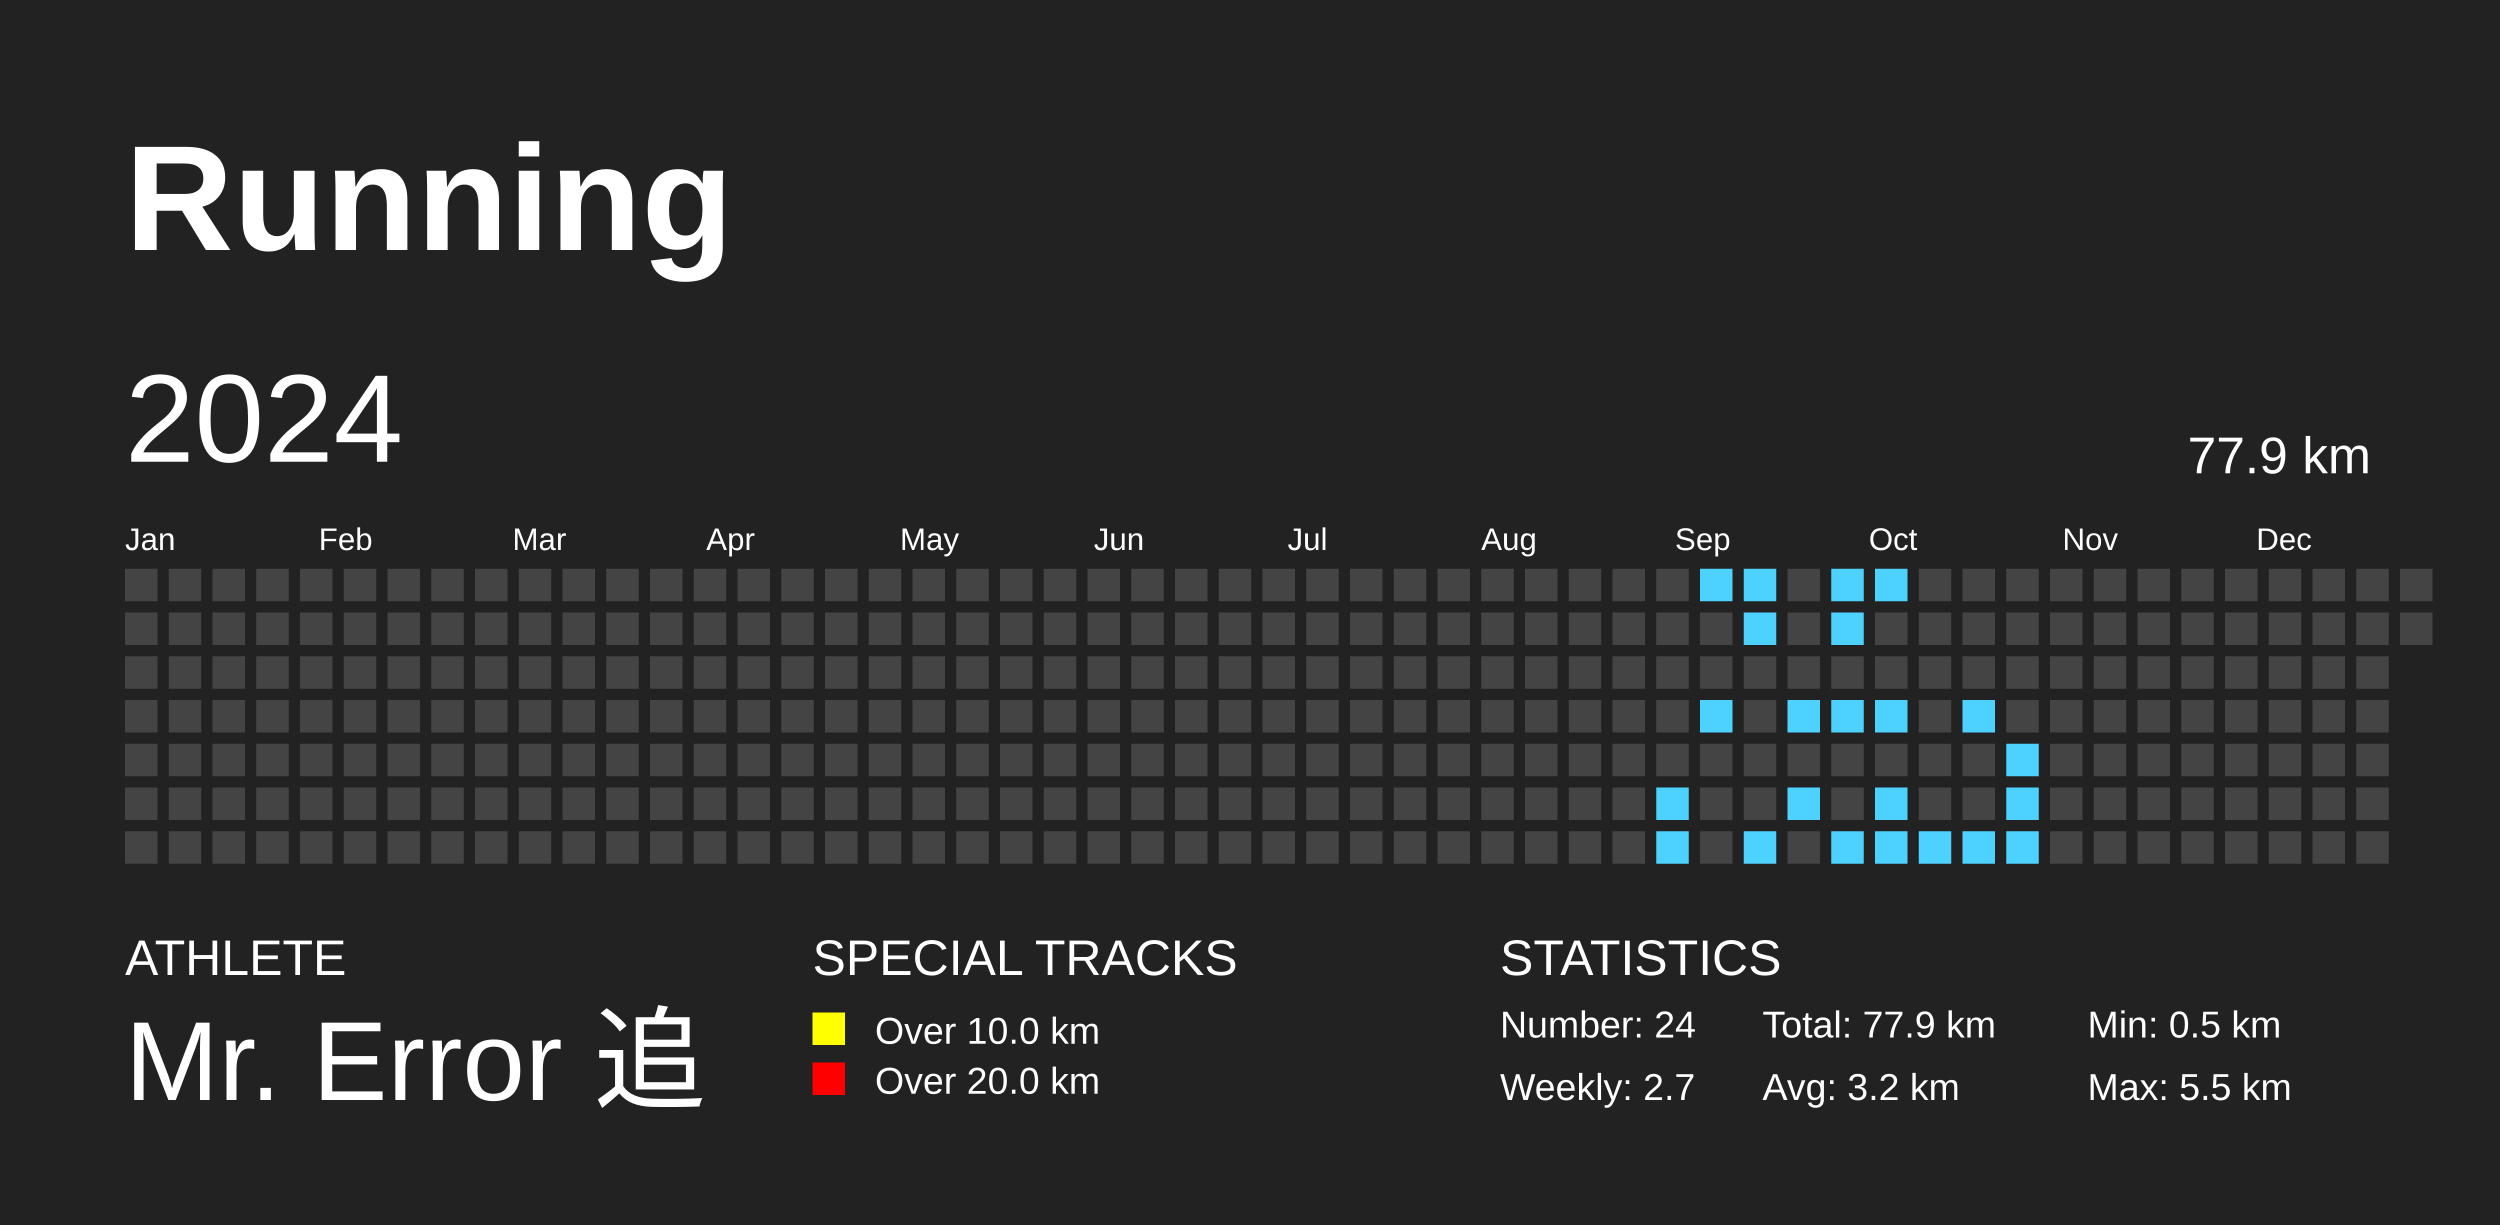
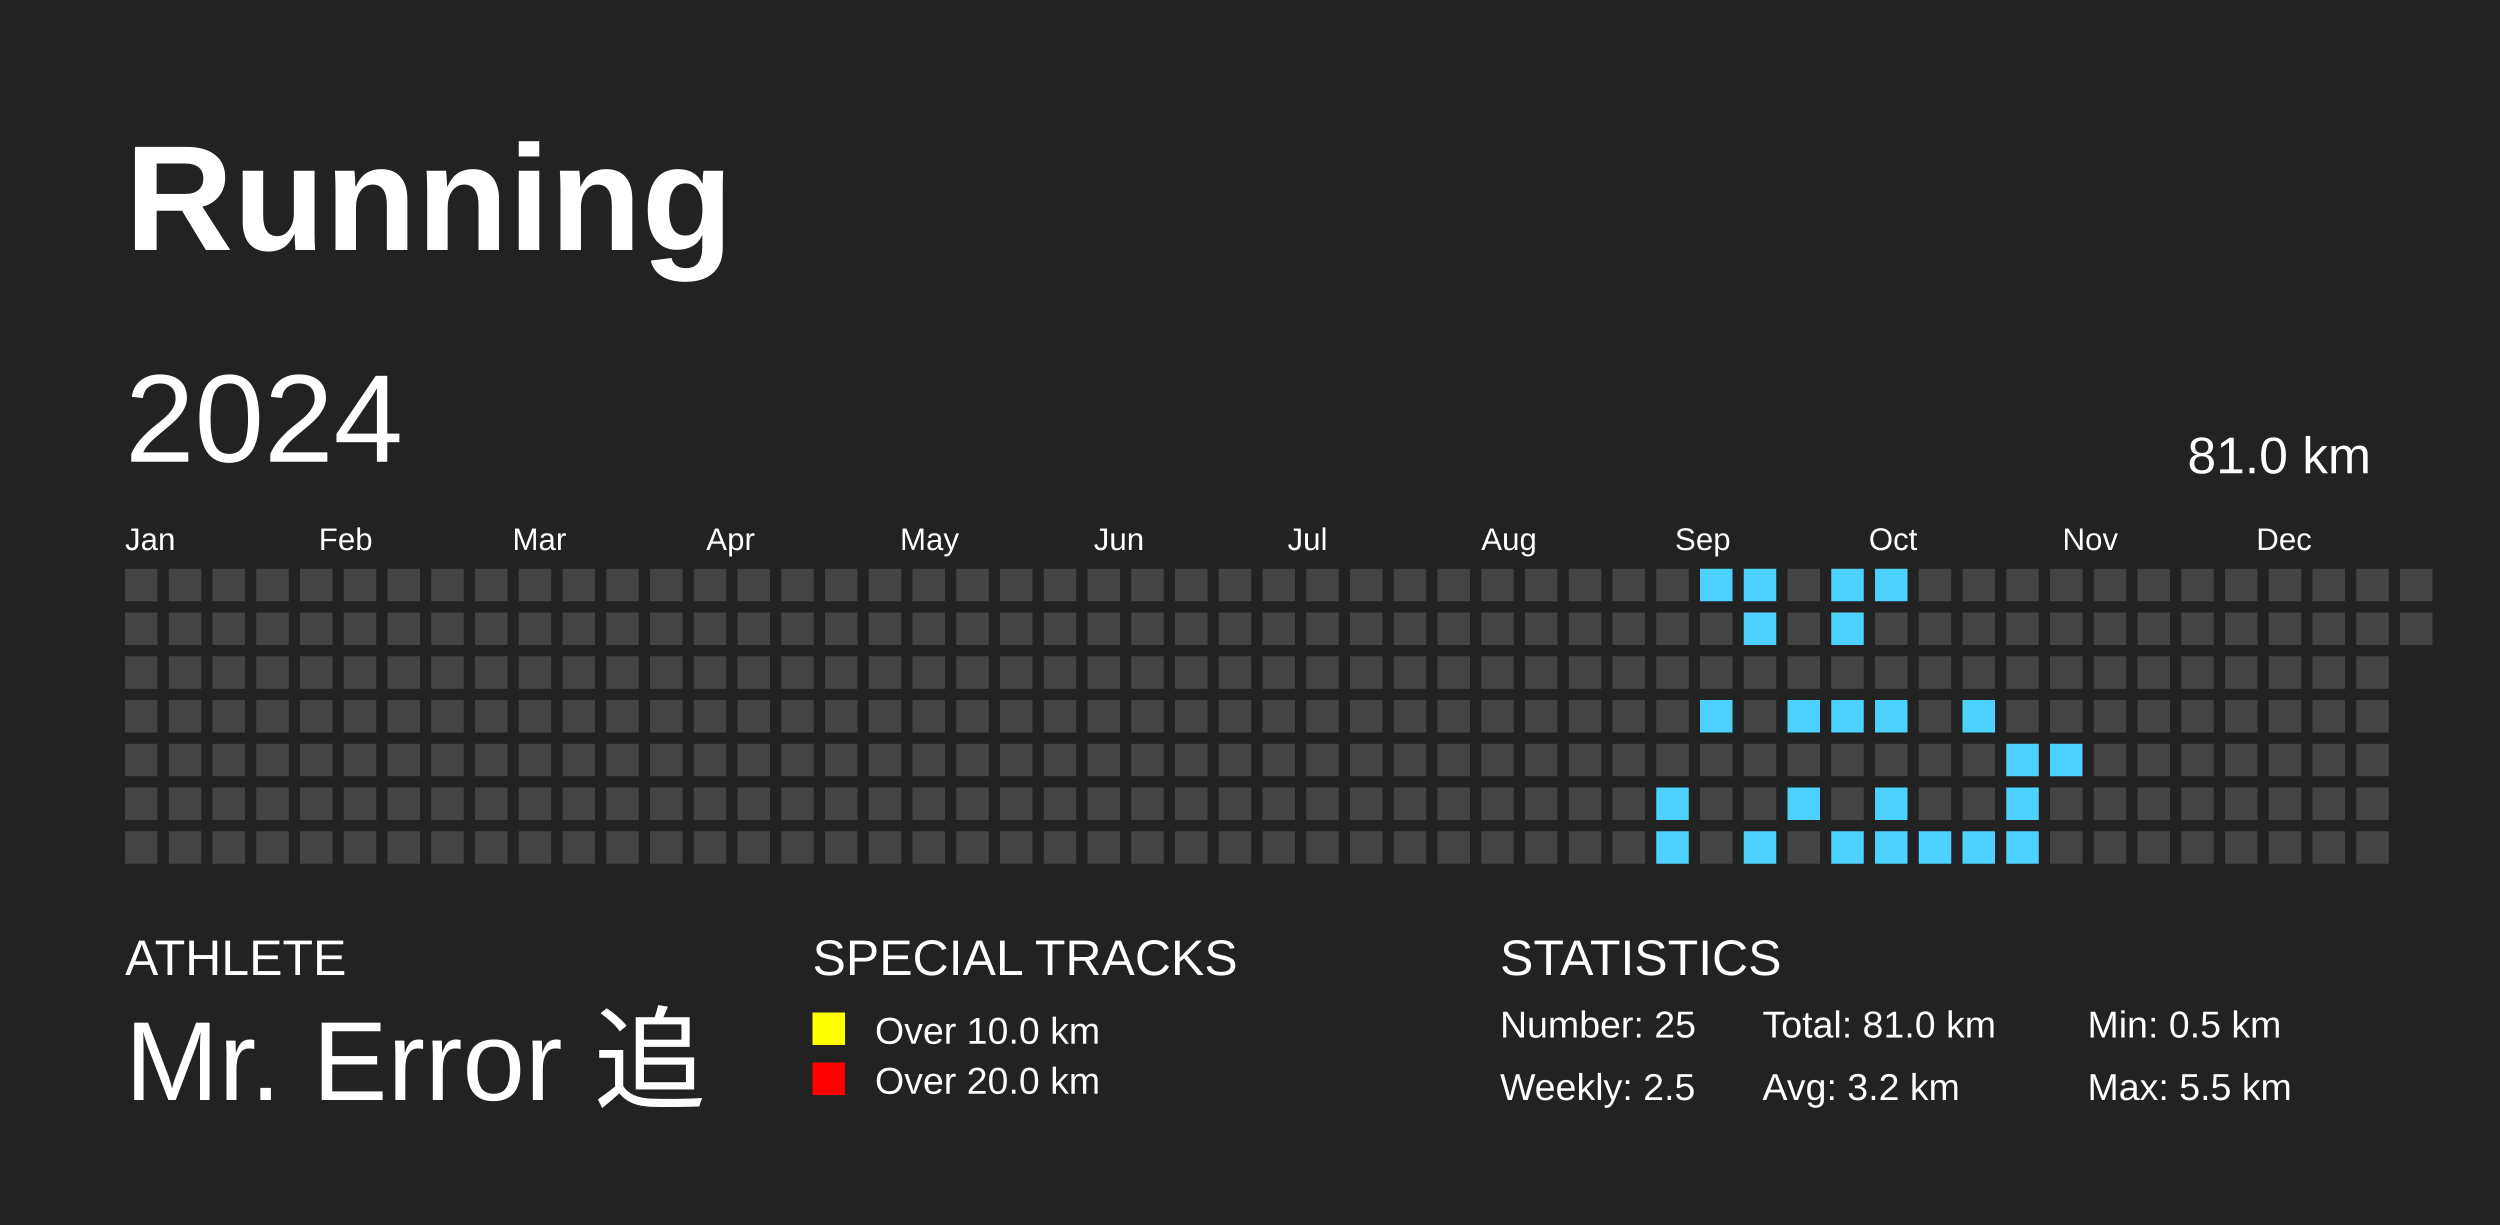
<svg xmlns="http://www.w3.org/2000/svg" baseProfile="full" height="98mm" version="1.1" viewBox="0,0,200,98" width="200mm">
  <defs />
  <rect fill="#222222" height="98" width="200" x="0" y="0" />
  <text fill="#FFFFFF" style="font-size:12px; font-family:Arial; font-weight:bold;" x="10" y="20">Running</text>
  <text fill="#FFFFFF" style="font-size:4px; font-family:Arial" x="10" y="78">ATHLETE</text>
  <text fill="#FFFFFF" style="font-size:9px; font-family:Arial" x="10" y="88">Mr. Error 追</text>
  <text fill="#FFFFFF" style="font-size:4px; font-family:Arial" x="65" y="78">SPECIAL TRACKS</text>
  <rect fill="yellow" height="2.6" width="2.6" x="65" y="81" />
  <text fill="#FFFFFF" style="font-size:3px; font-family:Arial" x="70" y="83.5">Over 10.0 km</text>
  <rect fill="red" height="2.6" width="2.6" x="65" y="85" />
  <text fill="#FFFFFF" style="font-size:3px; font-family:Arial" x="70" y="87.5">Over 20.0 km</text>
  <text fill="#FFFFFF" style="font-size:4px; font-family:Arial" x="120" y="78">STATISTICS</text>
-   <text fill="#FFFFFF" style="font-size:3px; font-family:Arial" x="120" y="83">Number: 24</text>
-   <text fill="#FFFFFF" style="font-size:3px; font-family:Arial" x="120" y="88">Weekly: 2.7</text>
-   <text fill="#FFFFFF" style="font-size:3px; font-family:Arial" x="141" y="83">Total: 77.9 km</text>
+   <text fill="#FFFFFF" style="font-size:3px; font-family:Arial" x="120" y="83">Number: 25</text>
+   <text fill="#FFFFFF" style="font-size:3px; font-family:Arial" x="120" y="88">Weekly: 2.5</text>
+   <text fill="#FFFFFF" style="font-size:3px; font-family:Arial" x="141" y="83">Total: 81.0 km</text>
  <text fill="#FFFFFF" style="font-size:3px; font-family:Arial" x="141" y="88">Avg: 3.2 km</text>
  <text fill="#FFFFFF" style="font-size:3px; font-family:Arial" x="167" y="83">Min: 0.5 km</text>
  <text fill="#FFFFFF" style="font-size:3px; font-family:Arial" x="167" y="88">Max: 5.5 km</text>
  <text dominant-baseline="hanging" fill="#FFFFFF" style="font-size:10.0px; font-family:Arial;" x="10" y="30">2024</text>
-   <text dominant-baseline="hanging" fill="#FFFFFF" style="font-size:4.125px; font-family:Arial;" x="175" y="35">77.9 km</text>
+   <text dominant-baseline="hanging" fill="#FFFFFF" style="font-size:4.125px; font-family:Arial;" x="175" y="35">81.0 km</text>
  <text fill="#FFFFFF" style="font-size:2.5px; font-family:Arial" x="10.0" y="44">Jan</text>
  <text fill="#FFFFFF" style="font-size:2.5px; font-family:Arial" x="25.5" y="44">Feb</text>
  <text fill="#FFFFFF" style="font-size:2.5px; font-family:Arial" x="41.0" y="44">Mar</text>
  <text fill="#FFFFFF" style="font-size:2.5px; font-family:Arial" x="56.5" y="44">Apr</text>
  <text fill="#FFFFFF" style="font-size:2.5px; font-family:Arial" x="72.0" y="44">May</text>
  <text fill="#FFFFFF" style="font-size:2.5px; font-family:Arial" x="87.5" y="44">Jun</text>
  <text fill="#FFFFFF" style="font-size:2.5px; font-family:Arial" x="103.0" y="44">Jul</text>
  <text fill="#FFFFFF" style="font-size:2.5px; font-family:Arial" x="118.5" y="44">Aug</text>
  <text fill="#FFFFFF" style="font-size:2.5px; font-family:Arial" x="134.0" y="44">Sep</text>
  <text fill="#FFFFFF" style="font-size:2.5px; font-family:Arial" x="149.5" y="44">Oct</text>
  <text fill="#FFFFFF" style="font-size:2.5px; font-family:Arial" x="165.0" y="44">Nov</text>
  <text fill="#FFFFFF" style="font-size:2.5px; font-family:Arial" x="180.5" y="44">Dec</text>
  <rect fill="#444444" height="2.6" width="2.6" x="10.0" y="45.5" />
  <rect fill="#444444" height="2.6" width="2.6" x="10.0" y="49.0" />
  <rect fill="#444444" height="2.6" width="2.6" x="10.0" y="52.5" />
  <rect fill="#444444" height="2.6" width="2.6" x="10.0" y="56.0" />
  <rect fill="#444444" height="2.6" width="2.6" x="10.0" y="59.5" />
  <rect fill="#444444" height="2.6" width="2.6" x="10.0" y="63.0" />
  <rect fill="#444444" height="2.6" width="2.6" x="10.0" y="66.5" />
  <rect fill="#444444" height="2.6" width="2.6" x="13.5" y="45.5" />
  <rect fill="#444444" height="2.6" width="2.6" x="13.5" y="49.0" />
  <rect fill="#444444" height="2.6" width="2.6" x="13.5" y="52.5" />
  <rect fill="#444444" height="2.6" width="2.6" x="13.5" y="56.0" />
  <rect fill="#444444" height="2.6" width="2.6" x="13.5" y="59.5" />
  <rect fill="#444444" height="2.6" width="2.6" x="13.5" y="63.0" />
  <rect fill="#444444" height="2.6" width="2.6" x="13.5" y="66.5" />
  <rect fill="#444444" height="2.6" width="2.6" x="17.0" y="45.5" />
  <rect fill="#444444" height="2.6" width="2.6" x="17.0" y="49.0" />
  <rect fill="#444444" height="2.6" width="2.6" x="17.0" y="52.5" />
  <rect fill="#444444" height="2.6" width="2.6" x="17.0" y="56.0" />
  <rect fill="#444444" height="2.6" width="2.6" x="17.0" y="59.5" />
  <rect fill="#444444" height="2.6" width="2.6" x="17.0" y="63.0" />
  <rect fill="#444444" height="2.6" width="2.6" x="17.0" y="66.5" />
  <rect fill="#444444" height="2.6" width="2.6" x="20.5" y="45.5" />
  <rect fill="#444444" height="2.6" width="2.6" x="20.5" y="49.0" />
  <rect fill="#444444" height="2.6" width="2.6" x="20.5" y="52.5" />
  <rect fill="#444444" height="2.6" width="2.6" x="20.5" y="56.0" />
  <rect fill="#444444" height="2.6" width="2.6" x="20.5" y="59.5" />
  <rect fill="#444444" height="2.6" width="2.6" x="20.5" y="63.0" />
  <rect fill="#444444" height="2.6" width="2.6" x="20.5" y="66.5" />
  <rect fill="#444444" height="2.6" width="2.6" x="24.0" y="45.5" />
  <rect fill="#444444" height="2.6" width="2.6" x="24.0" y="49.0" />
  <rect fill="#444444" height="2.6" width="2.6" x="24.0" y="52.5" />
  <rect fill="#444444" height="2.6" width="2.6" x="24.0" y="56.0" />
  <rect fill="#444444" height="2.6" width="2.6" x="24.0" y="59.5" />
  <rect fill="#444444" height="2.6" width="2.6" x="24.0" y="63.0" />
  <rect fill="#444444" height="2.6" width="2.6" x="24.0" y="66.5" />
  <rect fill="#444444" height="2.6" width="2.6" x="27.5" y="45.5" />
  <rect fill="#444444" height="2.6" width="2.6" x="27.5" y="49.0" />
  <rect fill="#444444" height="2.6" width="2.6" x="27.5" y="52.5" />
  <rect fill="#444444" height="2.6" width="2.6" x="27.5" y="56.0" />
  <rect fill="#444444" height="2.6" width="2.6" x="27.5" y="59.5" />
  <rect fill="#444444" height="2.6" width="2.6" x="27.5" y="63.0" />
  <rect fill="#444444" height="2.6" width="2.6" x="27.5" y="66.5" />
  <rect fill="#444444" height="2.6" width="2.6" x="31.0" y="45.5" />
  <rect fill="#444444" height="2.6" width="2.6" x="31.0" y="49.0" />
  <rect fill="#444444" height="2.6" width="2.6" x="31.0" y="52.5" />
  <rect fill="#444444" height="2.6" width="2.6" x="31.0" y="56.0" />
  <rect fill="#444444" height="2.6" width="2.6" x="31.0" y="59.5" />
  <rect fill="#444444" height="2.6" width="2.6" x="31.0" y="63.0" />
  <rect fill="#444444" height="2.6" width="2.6" x="31.0" y="66.5" />
  <rect fill="#444444" height="2.6" width="2.6" x="34.5" y="45.5" />
  <rect fill="#444444" height="2.6" width="2.6" x="34.5" y="49.0" />
  <rect fill="#444444" height="2.6" width="2.6" x="34.5" y="52.5" />
  <rect fill="#444444" height="2.6" width="2.6" x="34.5" y="56.0" />
  <rect fill="#444444" height="2.6" width="2.6" x="34.5" y="59.5" />
  <rect fill="#444444" height="2.6" width="2.6" x="34.5" y="63.0" />
  <rect fill="#444444" height="2.6" width="2.6" x="34.5" y="66.5" />
  <rect fill="#444444" height="2.6" width="2.6" x="38.0" y="45.5" />
  <rect fill="#444444" height="2.6" width="2.6" x="38.0" y="49.0" />
  <rect fill="#444444" height="2.6" width="2.6" x="38.0" y="52.5" />
  <rect fill="#444444" height="2.6" width="2.6" x="38.0" y="56.0" />
  <rect fill="#444444" height="2.6" width="2.6" x="38.0" y="59.5" />
  <rect fill="#444444" height="2.6" width="2.6" x="38.0" y="63.0" />
  <rect fill="#444444" height="2.6" width="2.6" x="38.0" y="66.5" />
  <rect fill="#444444" height="2.6" width="2.6" x="41.5" y="45.5" />
  <rect fill="#444444" height="2.6" width="2.6" x="41.5" y="49.0" />
  <rect fill="#444444" height="2.6" width="2.6" x="41.5" y="52.5" />
  <rect fill="#444444" height="2.6" width="2.6" x="41.5" y="56.0" />
  <rect fill="#444444" height="2.6" width="2.6" x="41.5" y="59.5" />
  <rect fill="#444444" height="2.6" width="2.6" x="41.5" y="63.0" />
  <rect fill="#444444" height="2.6" width="2.6" x="41.5" y="66.5" />
  <rect fill="#444444" height="2.6" width="2.6" x="45.0" y="45.5" />
  <rect fill="#444444" height="2.6" width="2.6" x="45.0" y="49.0" />
  <rect fill="#444444" height="2.6" width="2.6" x="45.0" y="52.5" />
  <rect fill="#444444" height="2.6" width="2.6" x="45.0" y="56.0" />
  <rect fill="#444444" height="2.6" width="2.6" x="45.0" y="59.5" />
  <rect fill="#444444" height="2.6" width="2.6" x="45.0" y="63.0" />
  <rect fill="#444444" height="2.6" width="2.6" x="45.0" y="66.5" />
  <rect fill="#444444" height="2.6" width="2.6" x="48.5" y="45.5" />
  <rect fill="#444444" height="2.6" width="2.6" x="48.5" y="49.0" />
  <rect fill="#444444" height="2.6" width="2.6" x="48.5" y="52.5" />
  <rect fill="#444444" height="2.6" width="2.6" x="48.5" y="56.0" />
  <rect fill="#444444" height="2.6" width="2.6" x="48.5" y="59.5" />
  <rect fill="#444444" height="2.6" width="2.6" x="48.5" y="63.0" />
  <rect fill="#444444" height="2.6" width="2.6" x="48.5" y="66.5" />
  <rect fill="#444444" height="2.6" width="2.6" x="52.0" y="45.5" />
  <rect fill="#444444" height="2.6" width="2.6" x="52.0" y="49.0" />
  <rect fill="#444444" height="2.6" width="2.6" x="52.0" y="52.5" />
  <rect fill="#444444" height="2.6" width="2.6" x="52.0" y="56.0" />
  <rect fill="#444444" height="2.6" width="2.6" x="52.0" y="59.5" />
  <rect fill="#444444" height="2.6" width="2.6" x="52.0" y="63.0" />
  <rect fill="#444444" height="2.6" width="2.6" x="52.0" y="66.5" />
  <rect fill="#444444" height="2.6" width="2.6" x="55.5" y="45.5" />
  <rect fill="#444444" height="2.6" width="2.6" x="55.5" y="49.0" />
  <rect fill="#444444" height="2.6" width="2.6" x="55.5" y="52.5" />
  <rect fill="#444444" height="2.6" width="2.6" x="55.5" y="56.0" />
  <rect fill="#444444" height="2.6" width="2.6" x="55.5" y="59.5" />
  <rect fill="#444444" height="2.6" width="2.6" x="55.5" y="63.0" />
  <rect fill="#444444" height="2.6" width="2.6" x="55.5" y="66.5" />
  <rect fill="#444444" height="2.6" width="2.6" x="59.0" y="45.5" />
  <rect fill="#444444" height="2.6" width="2.6" x="59.0" y="49.0" />
  <rect fill="#444444" height="2.6" width="2.6" x="59.0" y="52.5" />
  <rect fill="#444444" height="2.6" width="2.6" x="59.0" y="56.0" />
  <rect fill="#444444" height="2.6" width="2.6" x="59.0" y="59.5" />
  <rect fill="#444444" height="2.6" width="2.6" x="59.0" y="63.0" />
  <rect fill="#444444" height="2.6" width="2.6" x="59.0" y="66.5" />
  <rect fill="#444444" height="2.6" width="2.6" x="62.5" y="45.5" />
  <rect fill="#444444" height="2.6" width="2.6" x="62.5" y="49.0" />
  <rect fill="#444444" height="2.6" width="2.6" x="62.5" y="52.5" />
  <rect fill="#444444" height="2.6" width="2.6" x="62.5" y="56.0" />
  <rect fill="#444444" height="2.6" width="2.6" x="62.5" y="59.5" />
  <rect fill="#444444" height="2.6" width="2.6" x="62.5" y="63.0" />
  <rect fill="#444444" height="2.6" width="2.6" x="62.5" y="66.5" />
  <rect fill="#444444" height="2.6" width="2.6" x="66.0" y="45.5" />
  <rect fill="#444444" height="2.6" width="2.6" x="66.0" y="49.0" />
  <rect fill="#444444" height="2.6" width="2.6" x="66.0" y="52.5" />
  <rect fill="#444444" height="2.6" width="2.6" x="66.0" y="56.0" />
  <rect fill="#444444" height="2.6" width="2.6" x="66.0" y="59.5" />
  <rect fill="#444444" height="2.6" width="2.6" x="66.0" y="63.0" />
  <rect fill="#444444" height="2.6" width="2.6" x="66.0" y="66.5" />
  <rect fill="#444444" height="2.6" width="2.6" x="69.5" y="45.5" />
  <rect fill="#444444" height="2.6" width="2.6" x="69.5" y="49.0" />
  <rect fill="#444444" height="2.6" width="2.6" x="69.5" y="52.5" />
  <rect fill="#444444" height="2.6" width="2.6" x="69.5" y="56.0" />
  <rect fill="#444444" height="2.6" width="2.6" x="69.5" y="59.5" />
  <rect fill="#444444" height="2.6" width="2.6" x="69.5" y="63.0" />
  <rect fill="#444444" height="2.6" width="2.6" x="69.5" y="66.5" />
  <rect fill="#444444" height="2.6" width="2.6" x="73.0" y="45.5" />
  <rect fill="#444444" height="2.6" width="2.6" x="73.0" y="49.0" />
  <rect fill="#444444" height="2.6" width="2.6" x="73.0" y="52.5" />
  <rect fill="#444444" height="2.6" width="2.6" x="73.0" y="56.0" />
  <rect fill="#444444" height="2.6" width="2.6" x="73.0" y="59.5" />
  <rect fill="#444444" height="2.6" width="2.6" x="73.0" y="63.0" />
  <rect fill="#444444" height="2.6" width="2.6" x="73.0" y="66.5" />
  <rect fill="#444444" height="2.6" width="2.6" x="76.5" y="45.5" />
  <rect fill="#444444" height="2.6" width="2.6" x="76.5" y="49.0" />
  <rect fill="#444444" height="2.6" width="2.6" x="76.5" y="52.5" />
  <rect fill="#444444" height="2.6" width="2.6" x="76.5" y="56.0" />
  <rect fill="#444444" height="2.6" width="2.6" x="76.5" y="59.5" />
  <rect fill="#444444" height="2.6" width="2.6" x="76.5" y="63.0" />
  <rect fill="#444444" height="2.6" width="2.6" x="76.5" y="66.5" />
  <rect fill="#444444" height="2.6" width="2.6" x="80.0" y="45.5" />
  <rect fill="#444444" height="2.6" width="2.6" x="80.0" y="49.0" />
  <rect fill="#444444" height="2.6" width="2.6" x="80.0" y="52.5" />
  <rect fill="#444444" height="2.6" width="2.6" x="80.0" y="56.0" />
  <rect fill="#444444" height="2.6" width="2.6" x="80.0" y="59.5" />
  <rect fill="#444444" height="2.6" width="2.6" x="80.0" y="63.0" />
  <rect fill="#444444" height="2.6" width="2.6" x="80.0" y="66.5" />
  <rect fill="#444444" height="2.6" width="2.6" x="83.5" y="45.5" />
  <rect fill="#444444" height="2.6" width="2.6" x="83.5" y="49.0" />
  <rect fill="#444444" height="2.6" width="2.6" x="83.5" y="52.5" />
  <rect fill="#444444" height="2.6" width="2.6" x="83.5" y="56.0" />
  <rect fill="#444444" height="2.6" width="2.6" x="83.5" y="59.5" />
  <rect fill="#444444" height="2.6" width="2.6" x="83.5" y="63.0" />
  <rect fill="#444444" height="2.6" width="2.6" x="83.5" y="66.5" />
  <rect fill="#444444" height="2.6" width="2.6" x="87.0" y="45.5" />
  <rect fill="#444444" height="2.6" width="2.6" x="87.0" y="49.0" />
  <rect fill="#444444" height="2.6" width="2.6" x="87.0" y="52.5" />
  <rect fill="#444444" height="2.6" width="2.6" x="87.0" y="56.0" />
  <rect fill="#444444" height="2.6" width="2.6" x="87.0" y="59.5" />
  <rect fill="#444444" height="2.6" width="2.6" x="87.0" y="63.0" />
  <rect fill="#444444" height="2.6" width="2.6" x="87.0" y="66.5" />
  <rect fill="#444444" height="2.6" width="2.6" x="90.5" y="45.5" />
  <rect fill="#444444" height="2.6" width="2.6" x="90.5" y="49.0" />
  <rect fill="#444444" height="2.6" width="2.6" x="90.5" y="52.5" />
  <rect fill="#444444" height="2.6" width="2.6" x="90.5" y="56.0" />
  <rect fill="#444444" height="2.6" width="2.6" x="90.5" y="59.5" />
  <rect fill="#444444" height="2.6" width="2.6" x="90.5" y="63.0" />
  <rect fill="#444444" height="2.6" width="2.6" x="90.5" y="66.5" />
  <rect fill="#444444" height="2.6" width="2.6" x="94.0" y="45.5" />
  <rect fill="#444444" height="2.6" width="2.6" x="94.0" y="49.0" />
  <rect fill="#444444" height="2.6" width="2.6" x="94.0" y="52.5" />
  <rect fill="#444444" height="2.6" width="2.6" x="94.0" y="56.0" />
  <rect fill="#444444" height="2.6" width="2.6" x="94.0" y="59.5" />
  <rect fill="#444444" height="2.6" width="2.6" x="94.0" y="63.0" />
  <rect fill="#444444" height="2.6" width="2.6" x="94.0" y="66.5" />
  <rect fill="#444444" height="2.6" width="2.6" x="97.5" y="45.5" />
  <rect fill="#444444" height="2.6" width="2.6" x="97.5" y="49.0" />
  <rect fill="#444444" height="2.6" width="2.6" x="97.5" y="52.5" />
  <rect fill="#444444" height="2.6" width="2.6" x="97.5" y="56.0" />
  <rect fill="#444444" height="2.6" width="2.6" x="97.5" y="59.5" />
  <rect fill="#444444" height="2.6" width="2.6" x="97.5" y="63.0" />
  <rect fill="#444444" height="2.6" width="2.6" x="97.5" y="66.5" />
  <rect fill="#444444" height="2.6" width="2.6" x="101.0" y="45.5" />
  <rect fill="#444444" height="2.6" width="2.6" x="101.0" y="49.0" />
  <rect fill="#444444" height="2.6" width="2.6" x="101.0" y="52.5" />
  <rect fill="#444444" height="2.6" width="2.6" x="101.0" y="56.0" />
  <rect fill="#444444" height="2.6" width="2.6" x="101.0" y="59.5" />
  <rect fill="#444444" height="2.6" width="2.6" x="101.0" y="63.0" />
  <rect fill="#444444" height="2.6" width="2.6" x="101.0" y="66.5" />
  <rect fill="#444444" height="2.6" width="2.6" x="104.5" y="45.5" />
  <rect fill="#444444" height="2.6" width="2.6" x="104.5" y="49.0" />
  <rect fill="#444444" height="2.6" width="2.6" x="104.5" y="52.5" />
  <rect fill="#444444" height="2.6" width="2.6" x="104.5" y="56.0" />
  <rect fill="#444444" height="2.6" width="2.6" x="104.5" y="59.5" />
  <rect fill="#444444" height="2.6" width="2.6" x="104.5" y="63.0" />
  <rect fill="#444444" height="2.6" width="2.6" x="104.5" y="66.5" />
  <rect fill="#444444" height="2.6" width="2.6" x="108.0" y="45.5" />
  <rect fill="#444444" height="2.6" width="2.6" x="108.0" y="49.0" />
  <rect fill="#444444" height="2.6" width="2.6" x="108.0" y="52.5" />
  <rect fill="#444444" height="2.6" width="2.6" x="108.0" y="56.0" />
  <rect fill="#444444" height="2.6" width="2.6" x="108.0" y="59.5" />
  <rect fill="#444444" height="2.6" width="2.6" x="108.0" y="63.0" />
  <rect fill="#444444" height="2.6" width="2.6" x="108.0" y="66.5" />
  <rect fill="#444444" height="2.6" width="2.6" x="111.5" y="45.5" />
  <rect fill="#444444" height="2.6" width="2.6" x="111.5" y="49.0" />
  <rect fill="#444444" height="2.6" width="2.6" x="111.5" y="52.5" />
  <rect fill="#444444" height="2.6" width="2.6" x="111.5" y="56.0" />
  <rect fill="#444444" height="2.6" width="2.6" x="111.5" y="59.5" />
  <rect fill="#444444" height="2.6" width="2.6" x="111.5" y="63.0" />
  <rect fill="#444444" height="2.6" width="2.6" x="111.5" y="66.5" />
  <rect fill="#444444" height="2.6" width="2.6" x="115.0" y="45.5" />
  <rect fill="#444444" height="2.6" width="2.6" x="115.0" y="49.0" />
  <rect fill="#444444" height="2.6" width="2.6" x="115.0" y="52.5" />
  <rect fill="#444444" height="2.6" width="2.6" x="115.0" y="56.0" />
  <rect fill="#444444" height="2.6" width="2.6" x="115.0" y="59.5" />
  <rect fill="#444444" height="2.6" width="2.6" x="115.0" y="63.0" />
  <rect fill="#444444" height="2.6" width="2.6" x="115.0" y="66.5" />
  <rect fill="#444444" height="2.6" width="2.6" x="118.5" y="45.5" />
  <rect fill="#444444" height="2.6" width="2.6" x="118.5" y="49.0" />
  <rect fill="#444444" height="2.6" width="2.6" x="118.5" y="52.5" />
  <rect fill="#444444" height="2.6" width="2.6" x="118.5" y="56.0" />
  <rect fill="#444444" height="2.6" width="2.6" x="118.5" y="59.5" />
  <rect fill="#444444" height="2.6" width="2.6" x="118.5" y="63.0" />
  <rect fill="#444444" height="2.6" width="2.6" x="118.5" y="66.5" />
  <rect fill="#444444" height="2.6" width="2.6" x="122.0" y="45.5" />
  <rect fill="#444444" height="2.6" width="2.6" x="122.0" y="49.0" />
  <rect fill="#444444" height="2.6" width="2.6" x="122.0" y="52.5" />
  <rect fill="#444444" height="2.6" width="2.6" x="122.0" y="56.0" />
  <rect fill="#444444" height="2.6" width="2.6" x="122.0" y="59.5" />
  <rect fill="#444444" height="2.6" width="2.6" x="122.0" y="63.0" />
  <rect fill="#444444" height="2.6" width="2.6" x="122.0" y="66.5" />
  <rect fill="#444444" height="2.6" width="2.6" x="125.5" y="45.5" />
  <rect fill="#444444" height="2.6" width="2.6" x="125.5" y="49.0" />
  <rect fill="#444444" height="2.6" width="2.6" x="125.5" y="52.5" />
  <rect fill="#444444" height="2.6" width="2.6" x="125.5" y="56.0" />
  <rect fill="#444444" height="2.6" width="2.6" x="125.5" y="59.5" />
  <rect fill="#444444" height="2.6" width="2.6" x="125.5" y="63.0" />
  <rect fill="#444444" height="2.6" width="2.6" x="125.5" y="66.5" />
  <rect fill="#444444" height="2.6" width="2.6" x="129.0" y="45.5" />
  <rect fill="#444444" height="2.6" width="2.6" x="129.0" y="49.0" />
  <rect fill="#444444" height="2.6" width="2.6" x="129.0" y="52.5" />
  <rect fill="#444444" height="2.6" width="2.6" x="129.0" y="56.0" />
  <rect fill="#444444" height="2.6" width="2.6" x="129.0" y="59.5" />
  <rect fill="#444444" height="2.6" width="2.6" x="129.0" y="63.0" />
  <rect fill="#444444" height="2.6" width="2.6" x="129.0" y="66.5" />
  <rect fill="#444444" height="2.6" width="2.6" x="132.5" y="45.5" />
  <rect fill="#444444" height="2.6" width="2.6" x="132.5" y="49.0" />
  <rect fill="#444444" height="2.6" width="2.6" x="132.5" y="52.5" />
  <rect fill="#444444" height="2.6" width="2.6" x="132.5" y="56.0" />
  <rect fill="#444444" height="2.6" width="2.6" x="132.5" y="59.5" />
  <rect fill="#4DD2FF" height="2.6" width="2.6" x="132.5" y="63.0" />
  <rect fill="#4DD2FF" height="2.6" width="2.6" x="132.5" y="66.5" />
  <rect fill="#4DD2FF" height="2.6" width="2.6" x="136.0" y="45.5" />
  <rect fill="#444444" height="2.6" width="2.6" x="136.0" y="49.0" />
  <rect fill="#444444" height="2.6" width="2.6" x="136.0" y="52.5" />
  <rect fill="#4DD2FF" height="2.6" width="2.6" x="136.0" y="56.0" />
  <rect fill="#444444" height="2.6" width="2.6" x="136.0" y="59.5" />
  <rect fill="#444444" height="2.6" width="2.6" x="136.0" y="63.0" />
  <rect fill="#444444" height="2.6" width="2.6" x="136.0" y="66.5" />
  <rect fill="#4DD2FF" height="2.6" width="2.6" x="139.5" y="45.5" />
  <rect fill="#4DD2FF" height="2.6" width="2.6" x="139.5" y="49.0" />
  <rect fill="#444444" height="2.6" width="2.6" x="139.5" y="52.5" />
  <rect fill="#444444" height="2.6" width="2.6" x="139.5" y="56.0" />
  <rect fill="#444444" height="2.6" width="2.6" x="139.5" y="59.5" />
  <rect fill="#444444" height="2.6" width="2.6" x="139.5" y="63.0" />
  <rect fill="#4DD2FF" height="2.6" width="2.6" x="139.5" y="66.5" />
  <rect fill="#444444" height="2.6" width="2.6" x="143.0" y="45.5" />
  <rect fill="#444444" height="2.6" width="2.6" x="143.0" y="49.0" />
  <rect fill="#444444" height="2.6" width="2.6" x="143.0" y="52.5" />
  <rect fill="#4DD2FF" height="2.6" width="2.6" x="143.0" y="56.0" />
  <rect fill="#444444" height="2.6" width="2.6" x="143.0" y="59.5" />
  <rect fill="#4DD2FF" height="2.6" width="2.6" x="143.0" y="63.0" />
  <rect fill="#444444" height="2.6" width="2.6" x="143.0" y="66.5" />
  <rect fill="#4DD2FF" height="2.6" width="2.6" x="146.5" y="45.5" />
  <rect fill="#4DD2FF" height="2.6" width="2.6" x="146.5" y="49.0" />
  <rect fill="#444444" height="2.6" width="2.6" x="146.5" y="52.5" />
  <rect fill="#4DD2FF" height="2.6" width="2.6" x="146.5" y="56.0" />
  <rect fill="#444444" height="2.6" width="2.6" x="146.5" y="59.5" />
  <rect fill="#444444" height="2.6" width="2.6" x="146.5" y="63.0" />
  <rect fill="#4DD2FF" height="2.6" width="2.6" x="146.5" y="66.5" />
  <rect fill="#4DD2FF" height="2.6" width="2.6" x="150.0" y="45.5" />
  <rect fill="#444444" height="2.6" width="2.6" x="150.0" y="49.0" />
  <rect fill="#444444" height="2.6" width="2.6" x="150.0" y="52.5" />
  <rect fill="#4DD2FF" height="2.6" width="2.6" x="150.0" y="56.0" />
  <rect fill="#444444" height="2.6" width="2.6" x="150.0" y="59.5" />
  <rect fill="#4DD2FF" height="2.6" width="2.6" x="150.0" y="63.0" />
  <rect fill="#4DD2FF" height="2.6" width="2.6" x="150.0" y="66.5" />
  <rect fill="#444444" height="2.6" width="2.6" x="153.5" y="45.5" />
  <rect fill="#444444" height="2.6" width="2.6" x="153.5" y="49.0" />
  <rect fill="#444444" height="2.6" width="2.6" x="153.5" y="52.5" />
  <rect fill="#444444" height="2.6" width="2.6" x="153.5" y="56.0" />
  <rect fill="#444444" height="2.6" width="2.6" x="153.5" y="59.5" />
  <rect fill="#444444" height="2.6" width="2.6" x="153.5" y="63.0" />
  <rect fill="#4DD2FF" height="2.6" width="2.6" x="153.5" y="66.5" />
  <rect fill="#444444" height="2.6" width="2.6" x="157.0" y="45.5" />
  <rect fill="#444444" height="2.6" width="2.6" x="157.0" y="49.0" />
  <rect fill="#444444" height="2.6" width="2.6" x="157.0" y="52.5" />
  <rect fill="#4DD2FF" height="2.6" width="2.6" x="157.0" y="56.0" />
  <rect fill="#444444" height="2.6" width="2.6" x="157.0" y="59.5" />
  <rect fill="#444444" height="2.6" width="2.6" x="157.0" y="63.0" />
  <rect fill="#4DD2FF" height="2.6" width="2.6" x="157.0" y="66.5" />
  <rect fill="#444444" height="2.6" width="2.6" x="160.5" y="45.5" />
  <rect fill="#444444" height="2.6" width="2.6" x="160.5" y="49.0" />
  <rect fill="#444444" height="2.6" width="2.6" x="160.5" y="52.5" />
  <rect fill="#444444" height="2.6" width="2.6" x="160.5" y="56.0" />
  <rect fill="#4DD2FF" height="2.6" width="2.6" x="160.5" y="59.5" />
  <rect fill="#4DD2FF" height="2.6" width="2.6" x="160.5" y="63.0" />
  <rect fill="#4DD2FF" height="2.6" width="2.6" x="160.5" y="66.5" />
  <rect fill="#444444" height="2.6" width="2.6" x="164.0" y="45.5" />
  <rect fill="#444444" height="2.6" width="2.6" x="164.0" y="49.0" />
  <rect fill="#444444" height="2.6" width="2.6" x="164.0" y="52.5" />
  <rect fill="#444444" height="2.6" width="2.6" x="164.0" y="56.0" />
-   <rect fill="#444444" height="2.6" width="2.6" x="164.0" y="59.5" />
+   <rect fill="#4DD2FF" height="2.6" width="2.6" x="164.0" y="59.5" />
  <rect fill="#444444" height="2.6" width="2.6" x="164.0" y="63.0" />
  <rect fill="#444444" height="2.6" width="2.6" x="164.0" y="66.5" />
  <rect fill="#444444" height="2.6" width="2.6" x="167.5" y="45.5" />
  <rect fill="#444444" height="2.6" width="2.6" x="167.5" y="49.0" />
  <rect fill="#444444" height="2.6" width="2.6" x="167.5" y="52.5" />
  <rect fill="#444444" height="2.6" width="2.6" x="167.5" y="56.0" />
  <rect fill="#444444" height="2.6" width="2.6" x="167.5" y="59.5" />
  <rect fill="#444444" height="2.6" width="2.6" x="167.5" y="63.0" />
  <rect fill="#444444" height="2.6" width="2.6" x="167.5" y="66.5" />
  <rect fill="#444444" height="2.6" width="2.6" x="171.0" y="45.5" />
  <rect fill="#444444" height="2.6" width="2.6" x="171.0" y="49.0" />
  <rect fill="#444444" height="2.6" width="2.6" x="171.0" y="52.5" />
  <rect fill="#444444" height="2.6" width="2.6" x="171.0" y="56.0" />
  <rect fill="#444444" height="2.6" width="2.6" x="171.0" y="59.5" />
  <rect fill="#444444" height="2.6" width="2.6" x="171.0" y="63.0" />
  <rect fill="#444444" height="2.6" width="2.6" x="171.0" y="66.5" />
  <rect fill="#444444" height="2.6" width="2.6" x="174.5" y="45.5" />
  <rect fill="#444444" height="2.6" width="2.6" x="174.5" y="49.0" />
  <rect fill="#444444" height="2.6" width="2.6" x="174.5" y="52.5" />
  <rect fill="#444444" height="2.6" width="2.6" x="174.5" y="56.0" />
  <rect fill="#444444" height="2.6" width="2.6" x="174.5" y="59.5" />
  <rect fill="#444444" height="2.6" width="2.6" x="174.5" y="63.0" />
  <rect fill="#444444" height="2.6" width="2.6" x="174.5" y="66.5" />
  <rect fill="#444444" height="2.6" width="2.6" x="178.0" y="45.5" />
  <rect fill="#444444" height="2.6" width="2.6" x="178.0" y="49.0" />
  <rect fill="#444444" height="2.6" width="2.6" x="178.0" y="52.5" />
  <rect fill="#444444" height="2.6" width="2.6" x="178.0" y="56.0" />
  <rect fill="#444444" height="2.6" width="2.6" x="178.0" y="59.5" />
  <rect fill="#444444" height="2.6" width="2.6" x="178.0" y="63.0" />
  <rect fill="#444444" height="2.6" width="2.6" x="178.0" y="66.5" />
  <rect fill="#444444" height="2.6" width="2.6" x="181.5" y="45.5" />
  <rect fill="#444444" height="2.6" width="2.6" x="181.5" y="49.0" />
  <rect fill="#444444" height="2.6" width="2.6" x="181.5" y="52.5" />
  <rect fill="#444444" height="2.6" width="2.6" x="181.5" y="56.0" />
  <rect fill="#444444" height="2.6" width="2.6" x="181.5" y="59.5" />
  <rect fill="#444444" height="2.6" width="2.6" x="181.5" y="63.0" />
  <rect fill="#444444" height="2.6" width="2.6" x="181.5" y="66.5" />
  <rect fill="#444444" height="2.6" width="2.6" x="185.0" y="45.5" />
  <rect fill="#444444" height="2.6" width="2.6" x="185.0" y="49.0" />
  <rect fill="#444444" height="2.6" width="2.6" x="185.0" y="52.5" />
  <rect fill="#444444" height="2.6" width="2.6" x="185.0" y="56.0" />
  <rect fill="#444444" height="2.6" width="2.6" x="185.0" y="59.5" />
  <rect fill="#444444" height="2.6" width="2.6" x="185.0" y="63.0" />
  <rect fill="#444444" height="2.6" width="2.6" x="185.0" y="66.5" />
  <rect fill="#444444" height="2.6" width="2.6" x="188.5" y="45.5" />
  <rect fill="#444444" height="2.6" width="2.6" x="188.5" y="49.0" />
  <rect fill="#444444" height="2.6" width="2.6" x="188.5" y="52.5" />
  <rect fill="#444444" height="2.6" width="2.6" x="188.5" y="56.0" />
  <rect fill="#444444" height="2.6" width="2.6" x="188.5" y="59.5" />
  <rect fill="#444444" height="2.6" width="2.6" x="188.5" y="63.0" />
  <rect fill="#444444" height="2.6" width="2.6" x="188.5" y="66.5" />
  <rect fill="#444444" height="2.6" width="2.6" x="192.0" y="45.5" />
  <rect fill="#444444" height="2.6" width="2.6" x="192.0" y="49.0" />
</svg>
